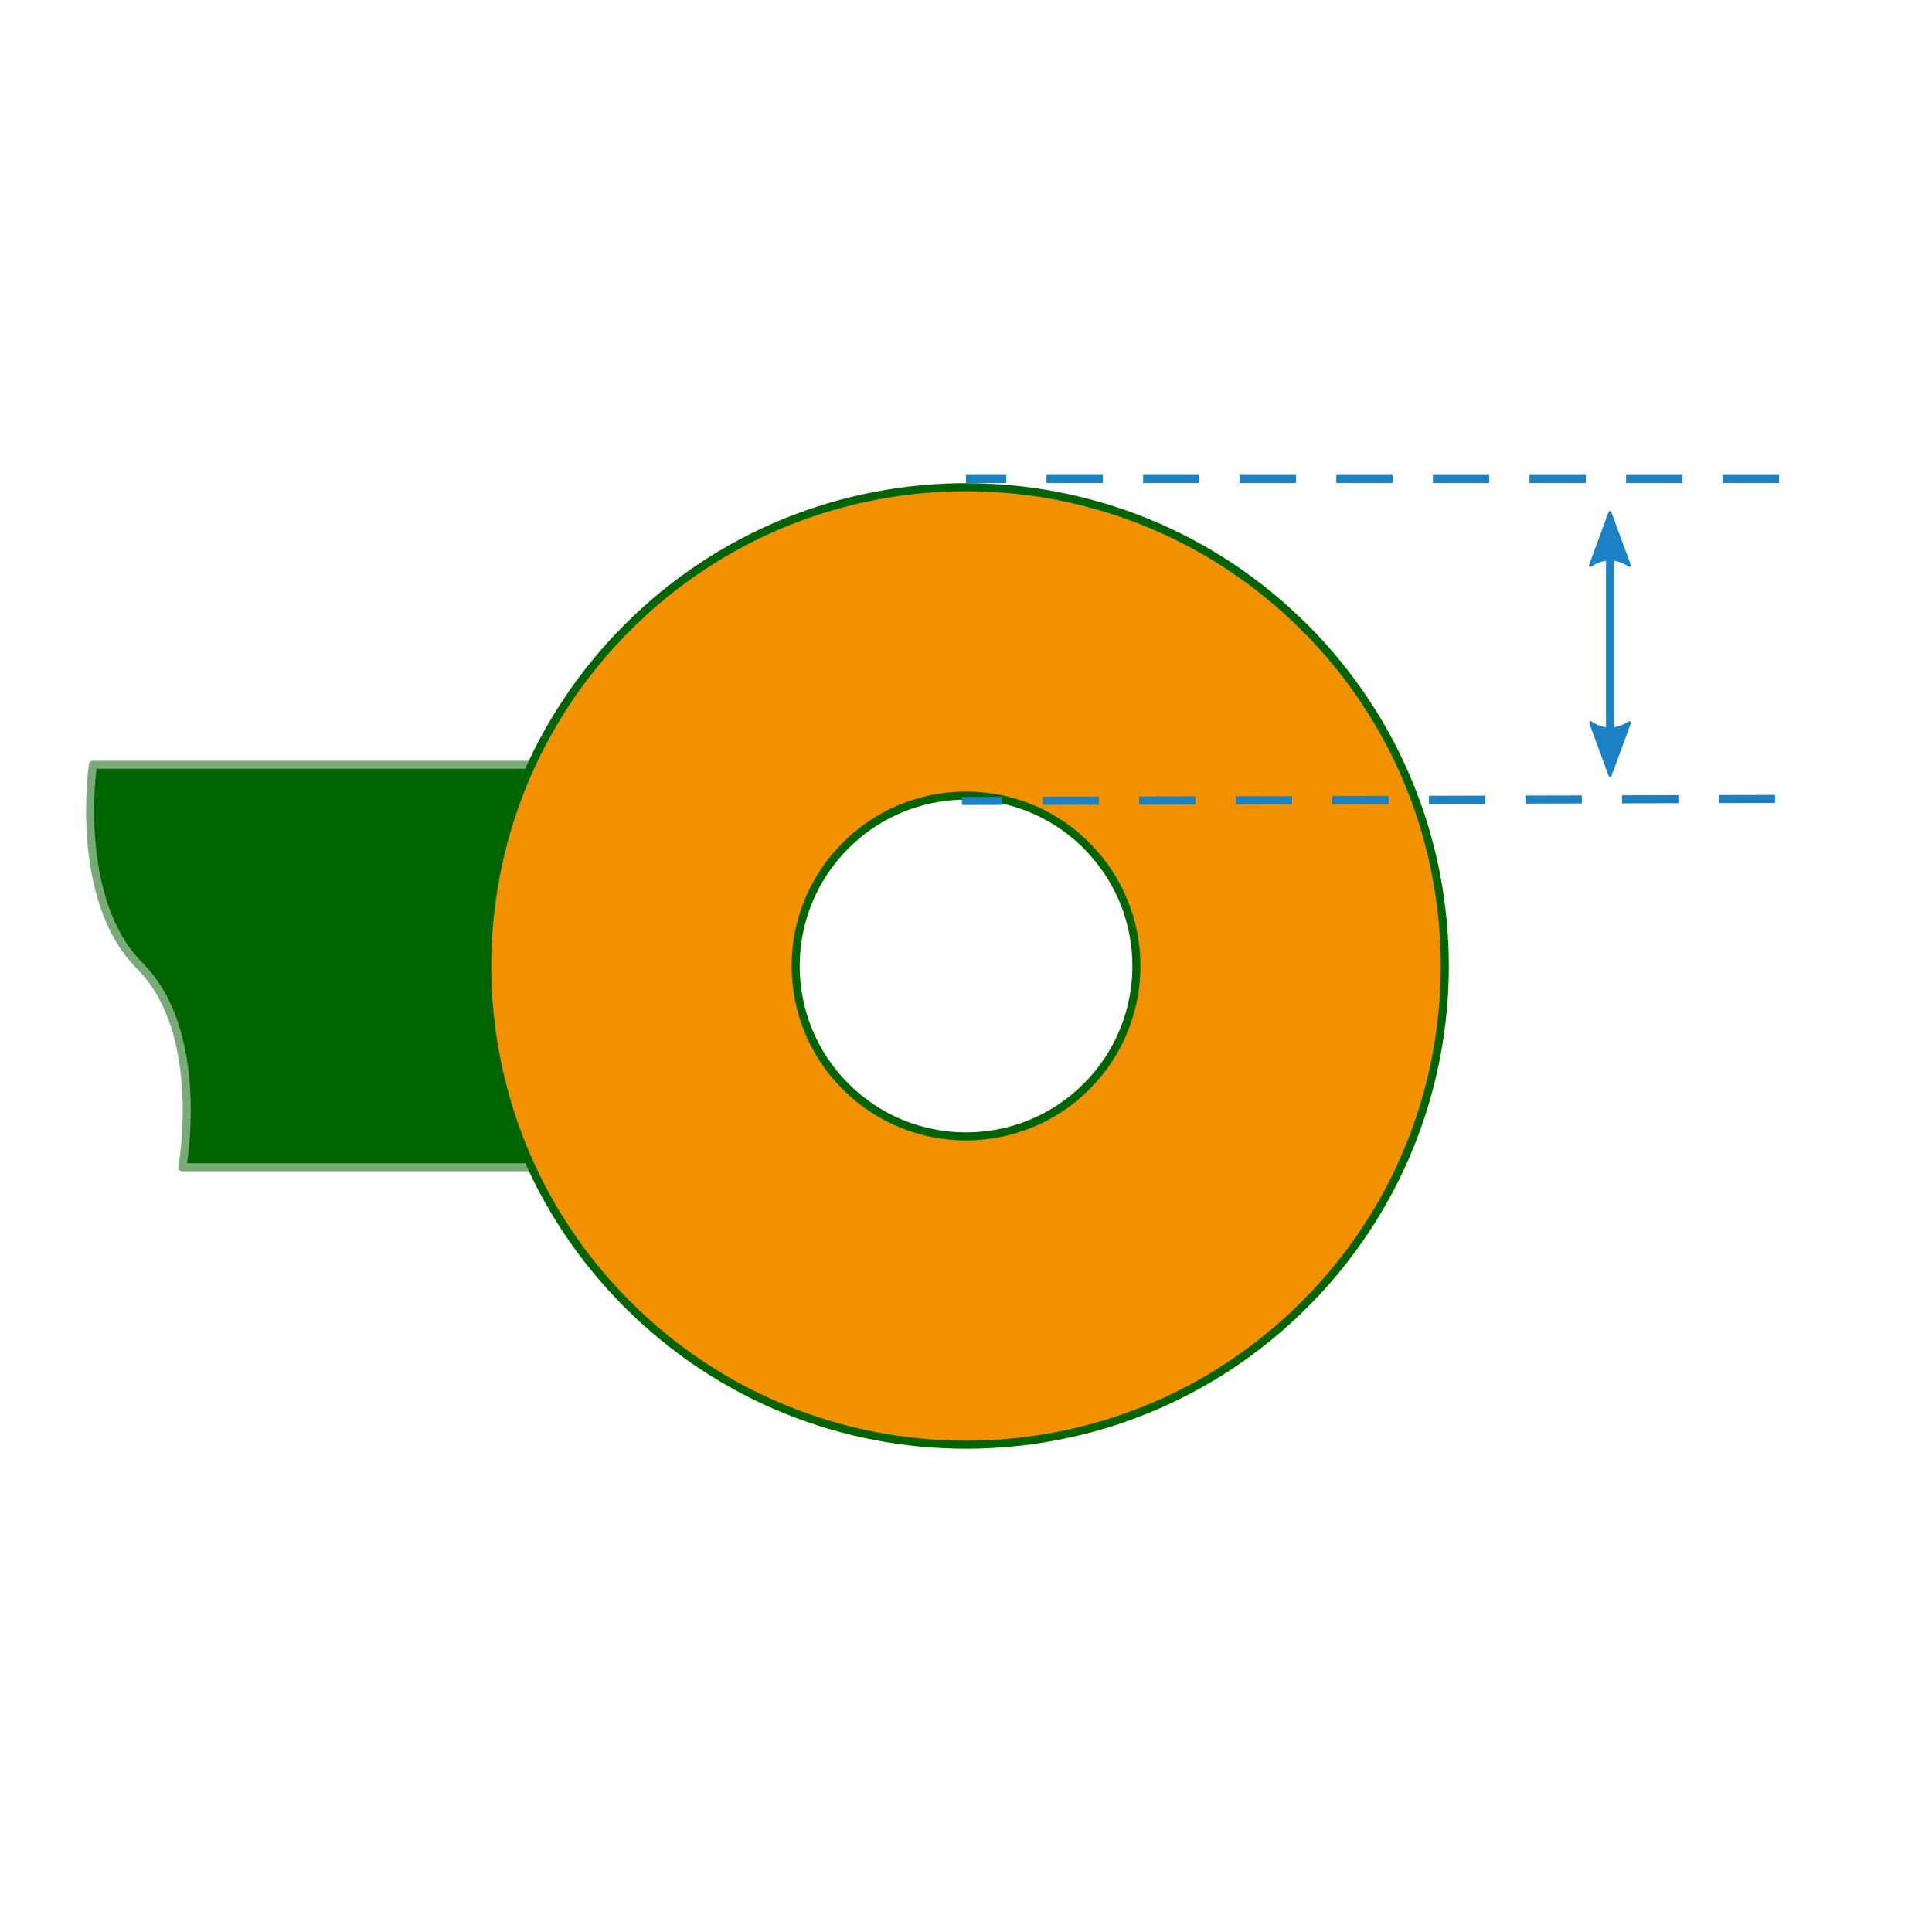
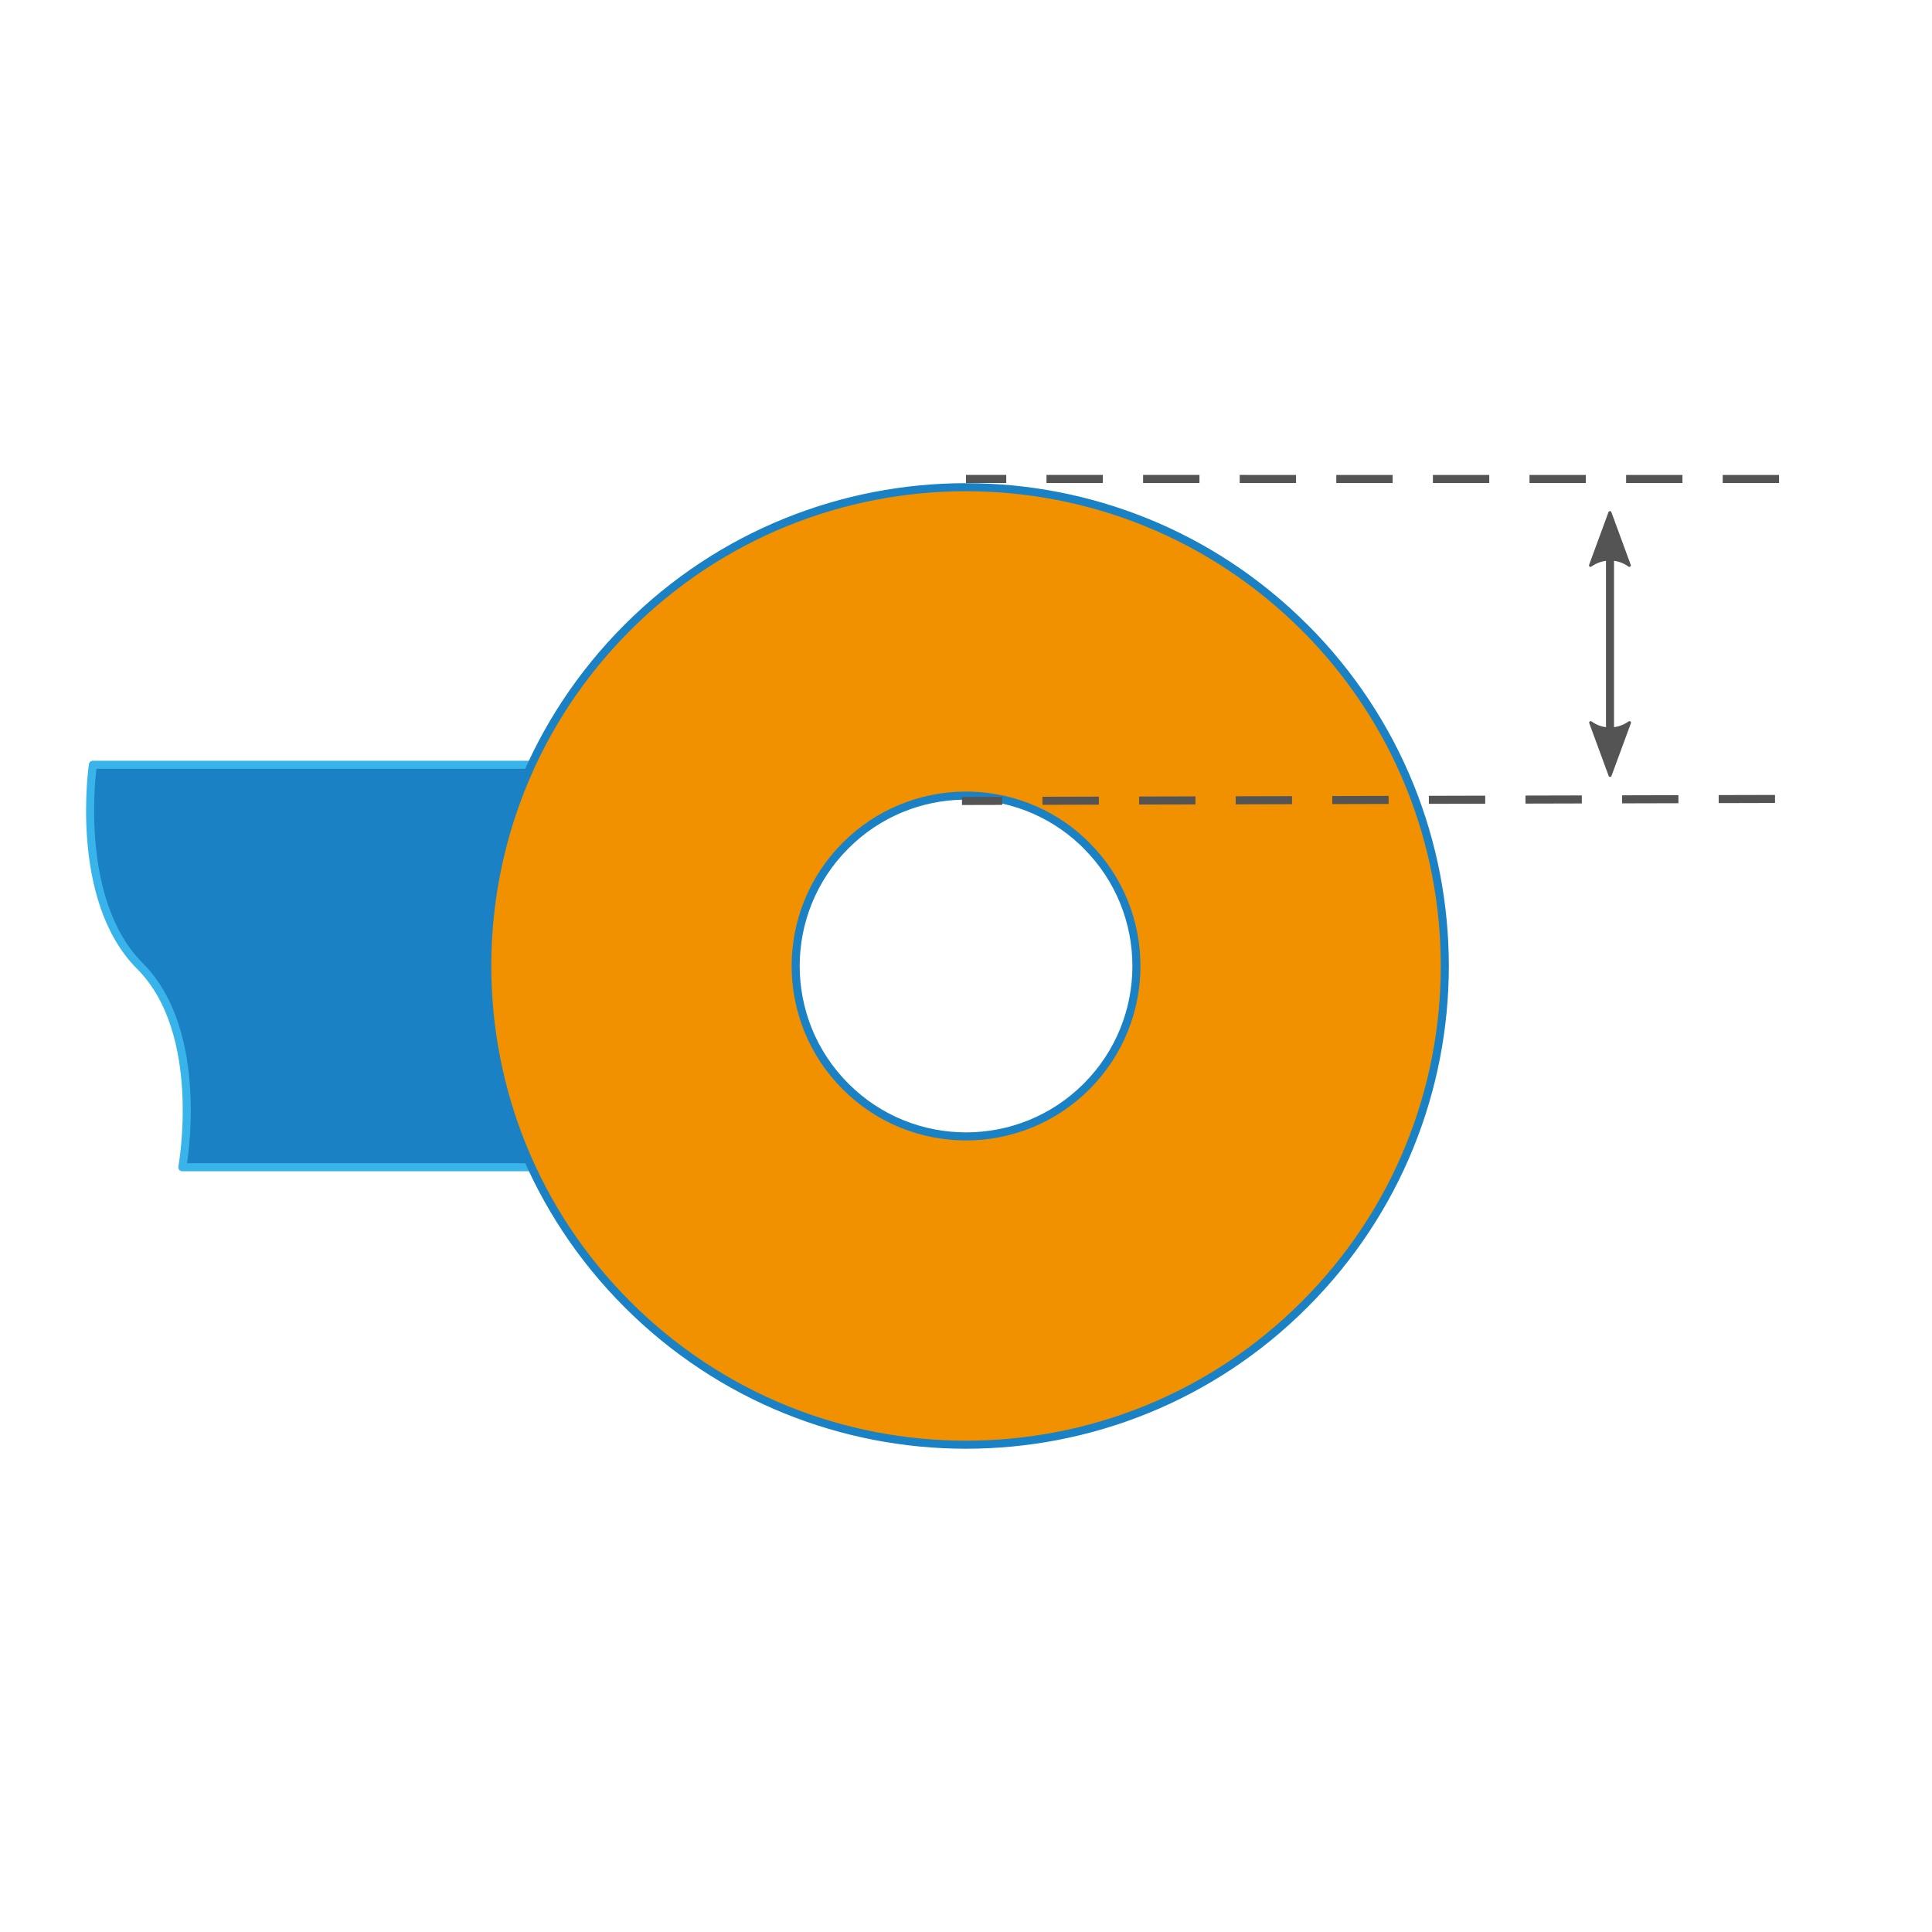
- <svg xmlns="http://www.w3.org/2000/svg" id="Слой_1" data-name="Слой 1" viewBox="0 0 24 24" version="1.1">
+ <svg xmlns="http://www.w3.org/2000/svg" id="Слой_1" data-name="Слой 1" width="240" height="240" viewBox="0 0 24 24" version="1.1">
  <defs id="defs159429">
    <marker style="overflow:visible" id="marker2044" refX="0" refY="0" orient="auto">
-       <path transform="scale(-0.6)" d="M 8.719,4.034 -2.207,0.016 8.719,-4.002 c -1.745,2.372 -1.735,5.617 -6e-7,8.035 z" style="fill:#1a81c4;fill-opacity:1;fill-rule:evenodd;stroke:#1a81c4;stroke-width:0.625;stroke-linejoin:round;stroke-opacity:1" id="path2042" />
+       <path transform="scale(-0.6)" d="M 8.719,4.034 -2.207,0.016 8.719,-4.002 c -1.745,2.372 -1.735,5.617 -6e-7,8.035 z" style="fill:#545454;fill-opacity:1;fill-rule:evenodd;stroke:#545454;stroke-width:0.625;stroke-linejoin:round;stroke-opacity:1" id="path2042" />
    </marker>
    <marker style="overflow:visible" id="marker2034" refX="0" refY="0" orient="auto">
-       <path transform="scale(0.6)" d="M 8.719,4.034 -2.207,0.016 8.719,-4.002 c -1.745,2.372 -1.735,5.617 -6e-7,8.035 z" style="fill:#1a81c4;fill-opacity:1;fill-rule:evenodd;stroke:#1a81c4;stroke-width:0.625;stroke-linejoin:round;stroke-opacity:1" id="path2032" />
+       <path transform="scale(0.6)" d="M 8.719,4.034 -2.207,0.016 8.719,-4.002 c -1.745,2.372 -1.735,5.617 -6e-7,8.035 z" style="fill:#545454;fill-opacity:1;fill-rule:evenodd;stroke:#545454;stroke-width:0.625;stroke-linejoin:round;stroke-opacity:1" id="path2032" />
    </marker>
-     <style id="style159427">.cls-1{fill:#1a81c4;}</style>
+     <style id="style159427">.cls-1{fill:#545454;}</style>
    <marker style="overflow:visible" id="marker2034-9" refX="0" refY="0" orient="auto">
-       <path transform="scale(0.6)" d="M 8.719,4.034 -2.207,0.016 8.719,-4.002 c -1.745,2.372 -1.735,5.617 -6e-7,8.035 z" style="fill:#1a81c4;fill-opacity:1;fill-rule:evenodd;stroke:#1a81c4;stroke-width:0.625;stroke-linejoin:round;stroke-opacity:1" id="path2032-1" />
+       <path transform="scale(0.6)" d="M 8.719,4.034 -2.207,0.016 8.719,-4.002 c -1.745,2.372 -1.735,5.617 -6e-7,8.035 z" style="fill:#545454;fill-opacity:1;fill-rule:evenodd;stroke:#545454;stroke-width:0.625;stroke-linejoin:round;stroke-opacity:1" id="path2032-1" />
    </marker>
    <marker style="overflow:visible" id="marker2044-2" refX="0" refY="0" orient="auto">
-       <path transform="scale(-0.6)" d="M 8.719,4.034 -2.207,0.016 8.719,-4.002 c -1.745,2.372 -1.735,5.617 -6e-7,8.035 z" style="fill:#1a81c4;fill-opacity:1;fill-rule:evenodd;stroke:#1a81c4;stroke-width:0.625;stroke-linejoin:round;stroke-opacity:1" id="path2042-7" />
+       <path transform="scale(-0.6)" d="M 8.719,4.034 -2.207,0.016 8.719,-4.002 c -1.745,2.372 -1.735,5.617 -6e-7,8.035 z" style="fill:#545454;fill-opacity:1;fill-rule:evenodd;stroke:#545454;stroke-width:0.625;stroke-linejoin:round;stroke-opacity:1" id="path2042-7" />
    </marker>
  </defs>
  <text xml:space="preserve" style="font-style:normal;font-weight:normal;font-size:40px;line-height:1.25;font-family:sans-serif;letter-spacing:0px;word-spacing:0px;fill:#000000;fill-opacity:1;stroke:none" x="1" y="13" id="text1327">
    <tspan id="tspan1325" x="1" y="13" />
  </text>
-   <path style="fill:none;fill-opacity:1;stroke:#1a81c4;stroke-width:0.1;stroke-linecap:square;stroke-linejoin:round;stroke-miterlimit:4;stroke-dasharray:none;stroke-dashoffset:0;marker-start:url(#marker2034);marker-end:url(#marker2044);paint-order:fill markers stroke" d="m 20,6.5 v 3" id="path2025" />
-   <path d="m 1.154,9.5 c 0,0 -0.249,1.667 0.584,2.5 0.833,0.833 0.527,2.5 0.527,2.5 H 2.5 2.543 8.5 v -5 H 2.543 2.5 Z" style="fill:#006400;stroke:#79ab79;stroke-width:0.1;stroke-linecap:square;stroke-linejoin:round;stroke-dasharray:none;paint-order:fill markers stroke" id="path2" />
-   <path id="circle1364-5-3-5" style="fill:#f29100;fill-opacity:1;stroke:#006400;stroke-width:0.1;stroke-linecap:square;stroke-linejoin:round;stroke-miterlimit:4;stroke-dasharray:none;stroke-dashoffset:0;stroke-opacity:1;paint-order:fill markers stroke" d="m 16.206,7.795 a 5.947,5.946 45 0 0 -8.411,-7.31e-4 5.947,5.946 45 0 0 7.33e-4,8.411 5.947,5.946 45 0 0 8.41,-7.32e-4 5.947,5.946 45 0 0 7.33e-4,-8.41 z m -2.747,2.671 a 2.116,2.116 45 0 1 0.038,0.038 2.116,2.116 45 0 1 2.58e-4,2.993 2.116,2.116 45 0 1 -2.993,-2.61e-4 2.116,2.116 45 0 1 -2.62e-4,-2.993 2.116,2.116 45 0 1 2.955,-0.038 z" />
-   <path style="fill:none;fill-opacity:1;stroke:#1a81c4;stroke-width:0.1;stroke-linecap:square;stroke-linejoin:round;stroke-miterlimit:4;stroke-dasharray:0.6, 0.6;stroke-dashoffset:0;paint-order:fill markers stroke" d="m 22.05,5.95 -10,-2.494e-4" id="path2028" />
-   <path style="fill:none;fill-opacity:1;stroke:#1a81c4;stroke-width:0.1;stroke-linecap:square;stroke-linejoin:round;stroke-miterlimit:4;stroke-dasharray:0.6, 0.6;stroke-dashoffset:0;paint-order:fill markers stroke" d="m 22,9.925 -10,0.025" id="path3" />
+   <path style="fill:none;fill-opacity:1;stroke:#545454;stroke-width:0.1;stroke-linecap:square;stroke-linejoin:round;stroke-miterlimit:4;stroke-dasharray:none;stroke-dashoffset:0;marker-start:url(#marker2034);marker-end:url(#marker2044);paint-order:fill markers stroke" d="m 20,6.5 v 3" id="path2025" />
+   <path d="m 1.154,9.5 c 0,0 -0.249,1.667 0.584,2.5 0.833,0.833 0.527,2.5 0.527,2.5 H 2.5 2.543 8.5 v -5 H 2.543 2.5 Z" style="fill:#1a81c4;stroke:#39b4ea;stroke-width:0.1;stroke-linecap:square;stroke-linejoin:round;stroke-dasharray:none;paint-order:fill markers stroke" id="path2" />
+   <path id="circle1364-5-3-5" style="fill:#f29100;fill-opacity:1;stroke:#1a81c4;stroke-width:0.1;stroke-linecap:square;stroke-linejoin:round;stroke-miterlimit:4;stroke-dasharray:none;stroke-dashoffset:0;stroke-opacity:1;paint-order:fill markers stroke" d="m 16.206,7.795 a 5.947,5.946 45 0 0 -8.411,-7.31e-4 5.947,5.946 45 0 0 7.33e-4,8.411 5.947,5.946 45 0 0 8.41,-7.32e-4 5.947,5.946 45 0 0 7.33e-4,-8.41 z m -2.747,2.671 a 2.116,2.116 45 0 1 0.038,0.038 2.116,2.116 45 0 1 2.58e-4,2.993 2.116,2.116 45 0 1 -2.993,-2.61e-4 2.116,2.116 45 0 1 -2.62e-4,-2.993 2.116,2.116 45 0 1 2.955,-0.038 z" />
+   <path style="fill:none;fill-opacity:1;stroke:#545454;stroke-width:0.1;stroke-linecap:square;stroke-linejoin:round;stroke-miterlimit:4;stroke-dasharray:0.6, 0.6;stroke-dashoffset:0;paint-order:fill markers stroke" d="m 22.05,5.95 -10,-2.494e-4" id="path2028" />
+   <path style="fill:none;fill-opacity:1;stroke:#545454;stroke-width:0.1;stroke-linecap:square;stroke-linejoin:round;stroke-miterlimit:4;stroke-dasharray:0.6, 0.6;stroke-dashoffset:0;paint-order:fill markers stroke" d="m 22,9.925 -10,0.025" id="path3" />
</svg>
